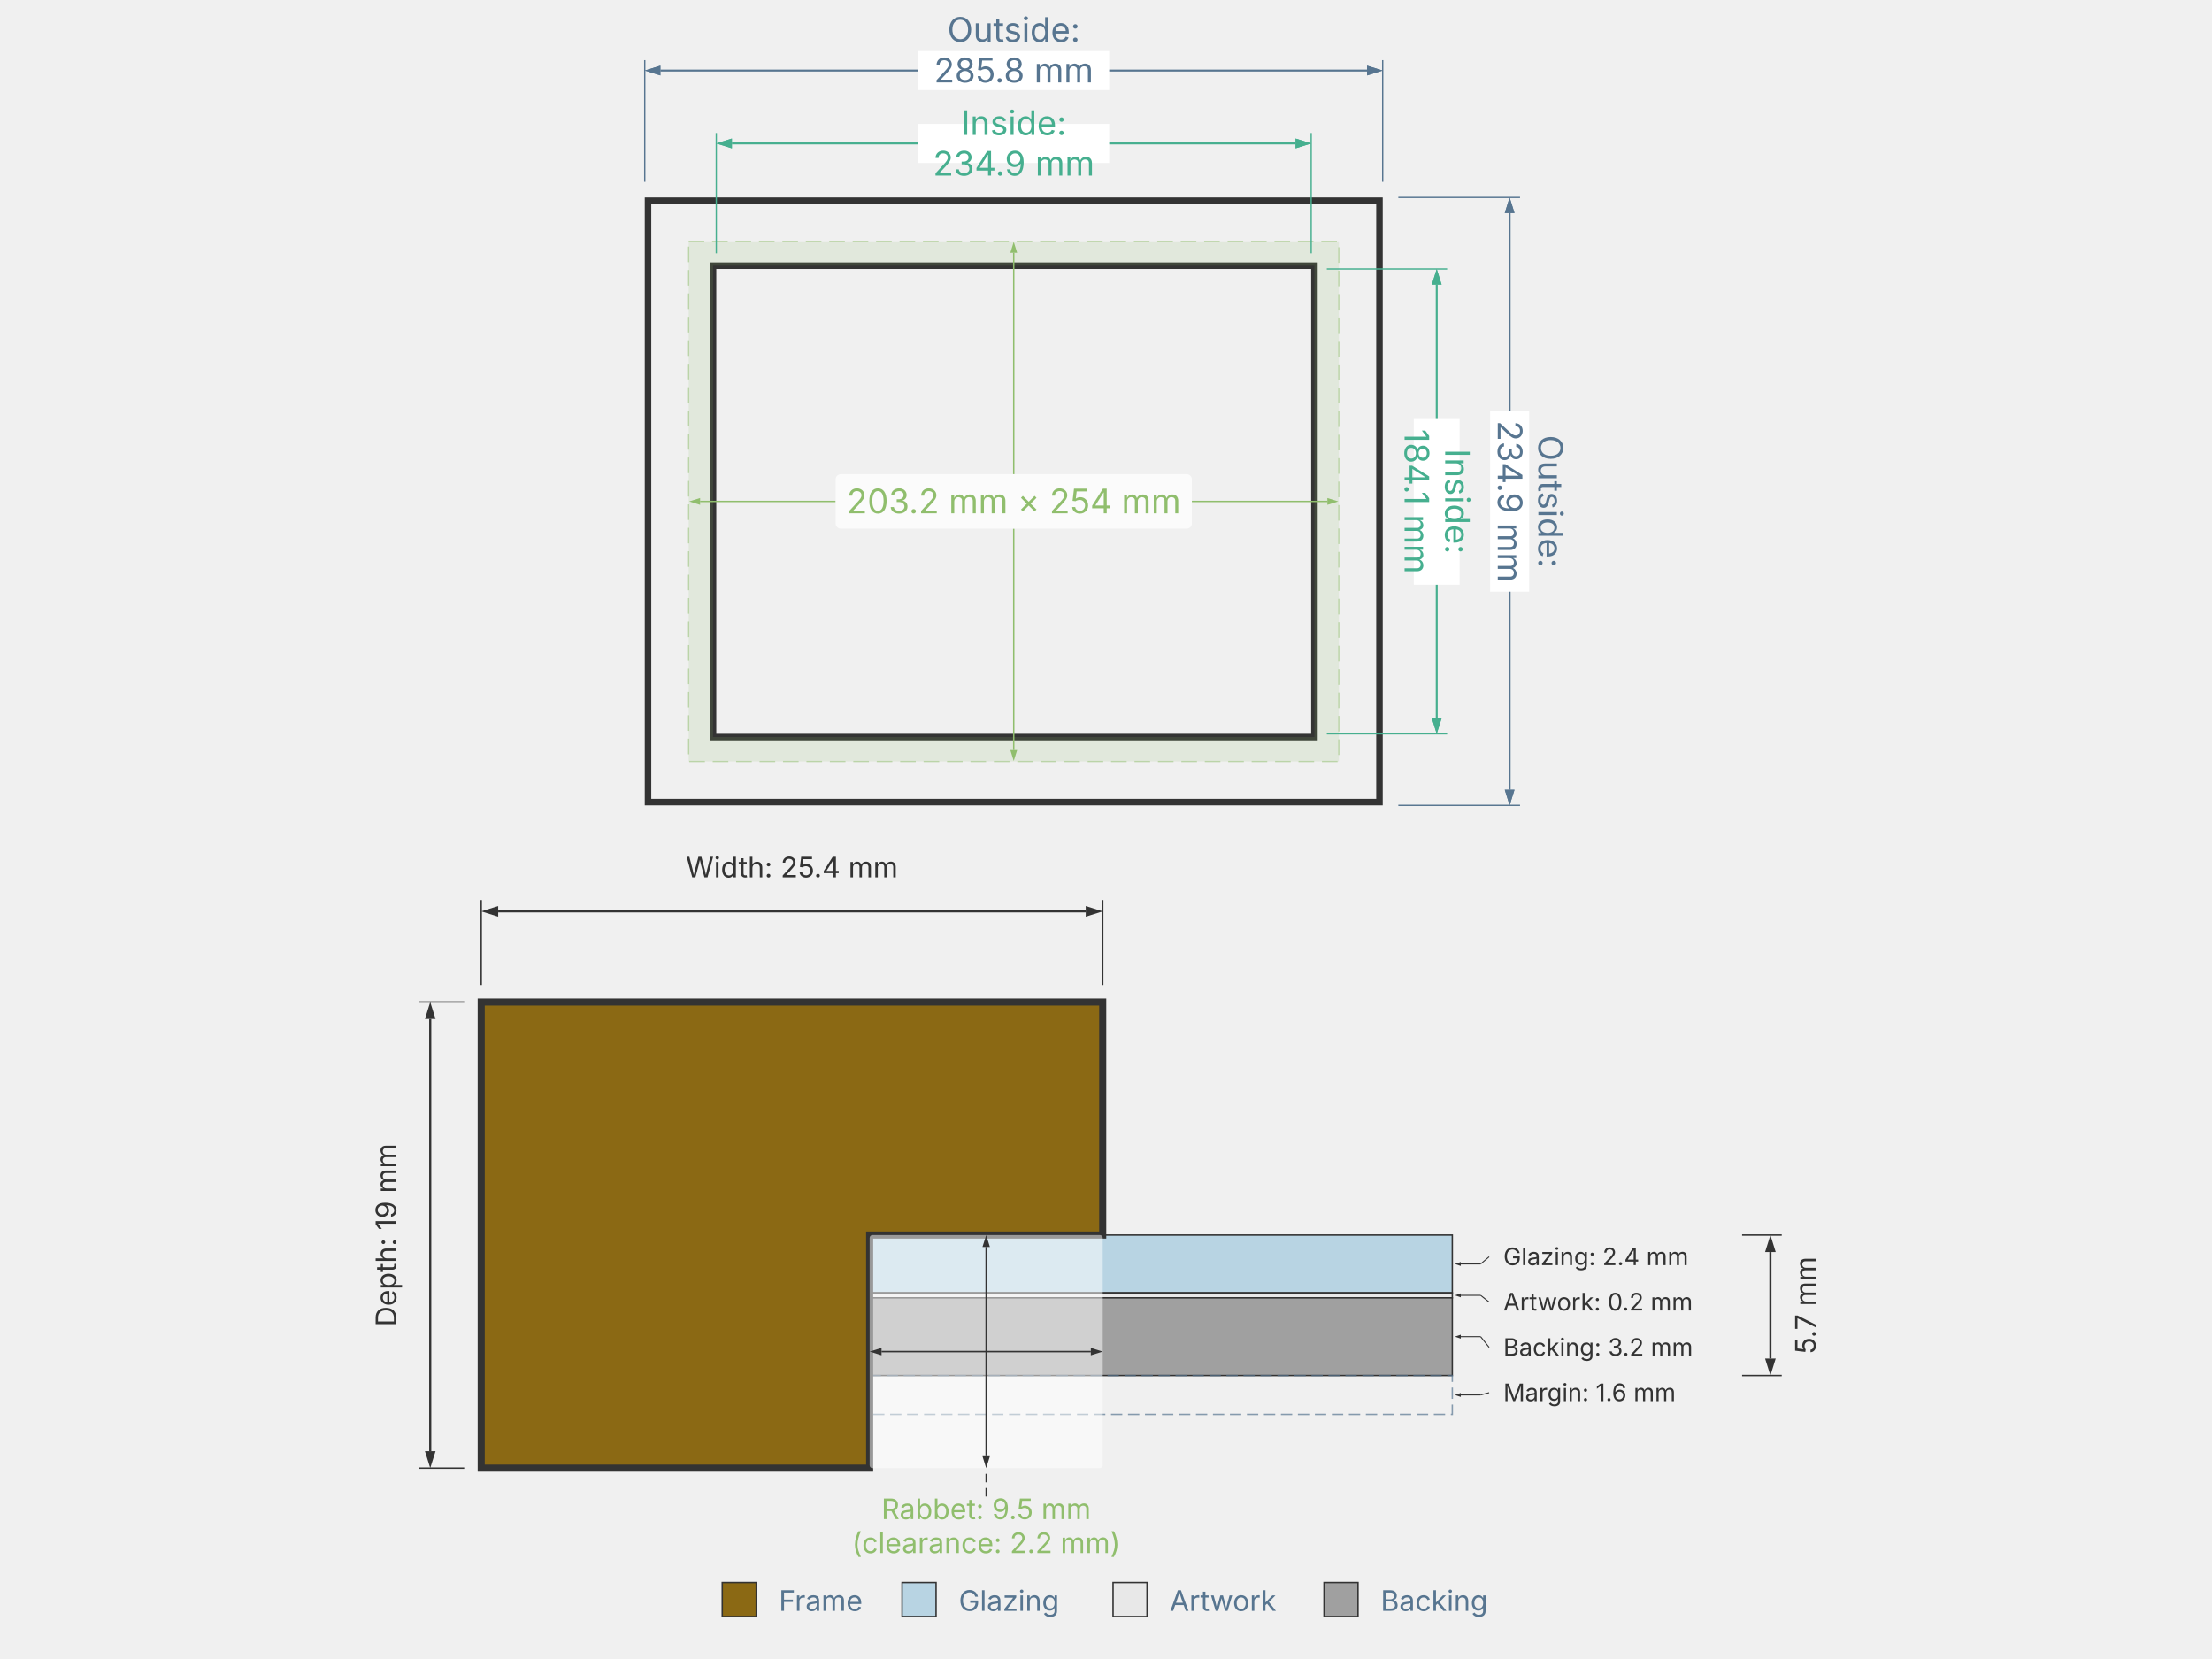
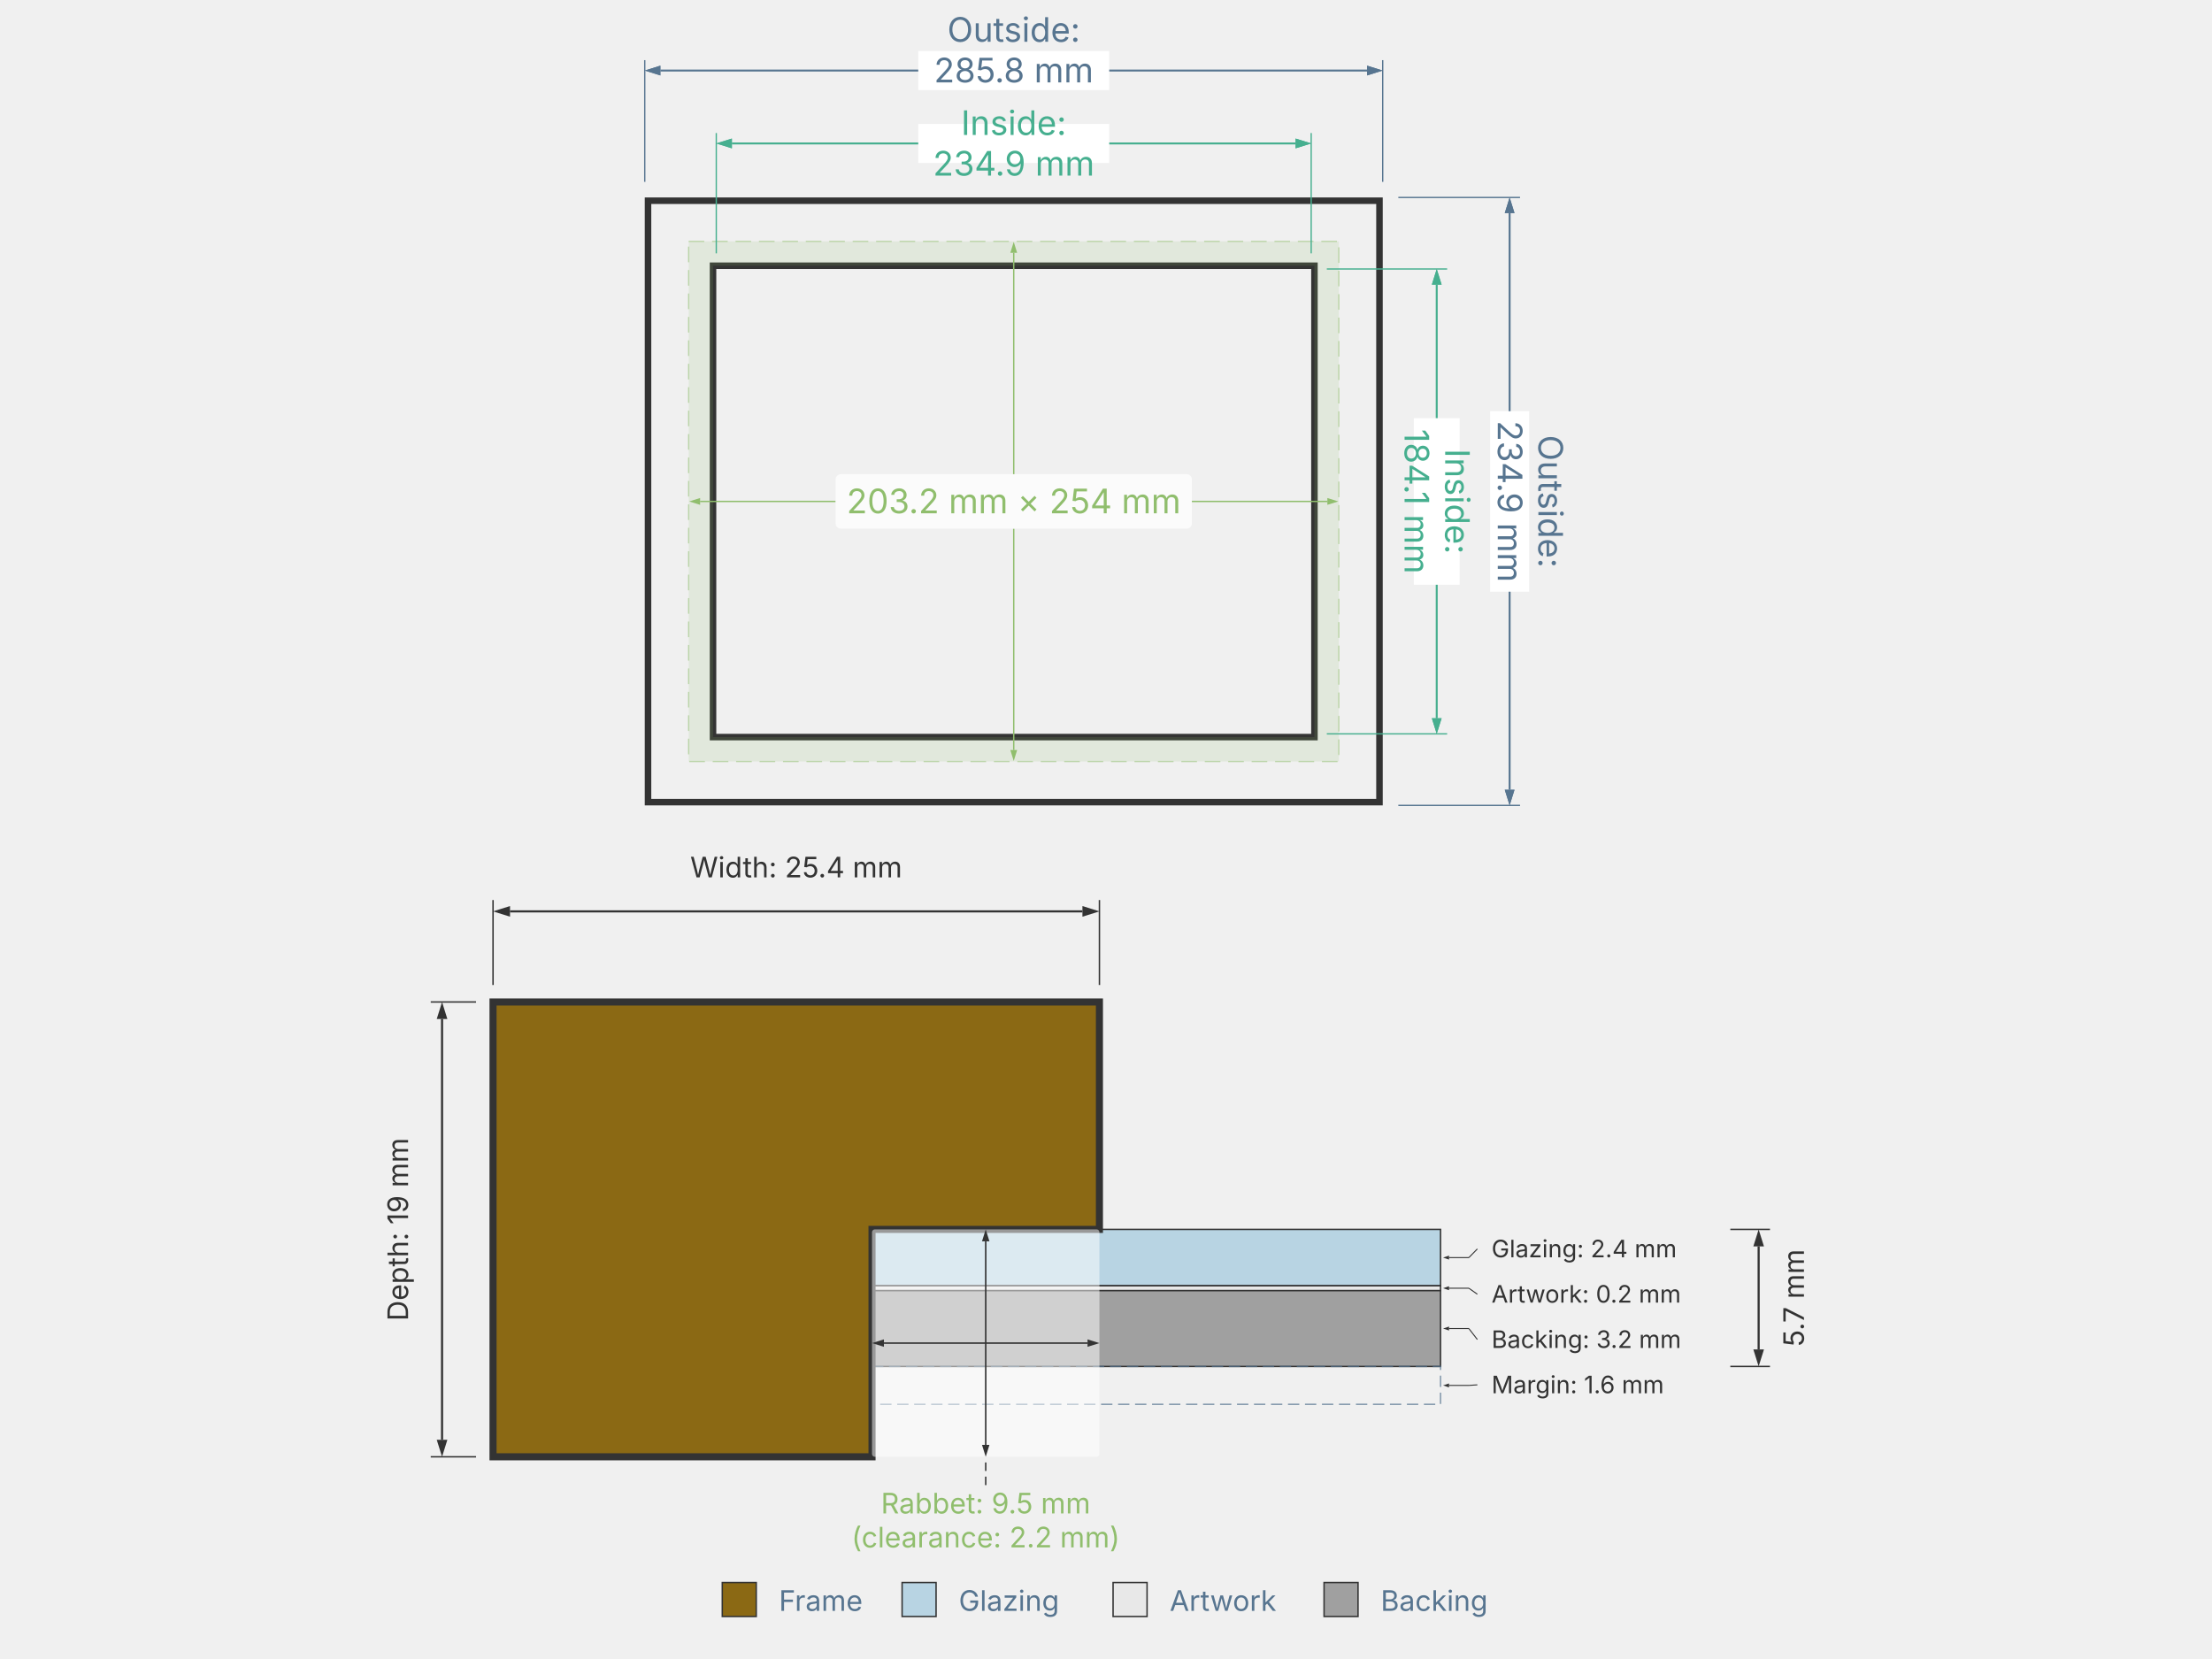
<svg xmlns="http://www.w3.org/2000/svg" viewBox="0 0 800.00 600.00">
  <g id="plan-view" transform="translate(-10.01, 5.74) scale(0.9416)">
    <g id="geometry">
      <rect x="259.53" y="71.00" width="280.95" height="231.00" stroke="#333333" stroke-width="2.5" fill="none" />
      <rect x="284.50" y="95.97" width="231.00" height="181.05" stroke="#333333" stroke-width="2.5" fill="none" />
    </g>
    <g id="rabbet-overlap">
      <path d="M275.14,86.61 h249.73 v199.78 h-249.73 Z M284.50,95.97 v181.05 h231.00 v-181.05 Z" fill="#90be6d" fill-opacity="0.15" fill-rule="evenodd" stroke="none" />
    </g>
    <g id="content-boundary">
      <rect x="275.14" y="86.61" width="249.73" height="199.78" stroke="#90be6d" stroke-width="0.5" stroke-dasharray="6,3" fill="none" opacity="0.5" />
    </g>
    <g id="dimensions">
      <g class="dimension">
        <line x1="285.75" y1="91.22" x2="285.75" y2="45.00" stroke="#46af8f" stroke-width="0.5" />
        <line x1="514.25" y1="91.22" x2="514.25" y2="45.00" stroke="#46af8f" stroke-width="0.5" />
        <polygon points="285.75,49.00 291.75,50.88 291.75,47.12" fill="#46af8f" data-arrow="true" />
        <line x1="291.75" y1="49.00" x2="508.25" y2="49.00" stroke="#46af8f" stroke-width="0.75" />
        <polygon points="514.25,49.00 508.25,47.12 508.25,50.88" fill="#46af8f" data-arrow="true" />
        <rect x="363.33" y="41.50" width="73.34" height="15.00" fill="#FFFFFF" stroke="none" />
        <polygon points="285.75,49.00 291.75,50.88 291.75,47.12" fill="#46af8f" data-arrow="true" />
        <polygon points="514.25,49.00 508.25,47.12 508.25,50.88" fill="#46af8f" data-arrow="true" />
      </g>
      <g class="dimension">
        <line x1="258.28" y1="63.75" x2="258.28" y2="17.00" stroke="#577590" stroke-width="0.5" />
        <line x1="541.72" y1="63.75" x2="541.72" y2="17.00" stroke="#577590" stroke-width="0.5" />
        <polygon points="258.28,21.00 264.28,22.88 264.28,19.12" fill="#577590" data-arrow="true" />
        <line x1="264.28" y1="21.00" x2="535.72" y2="21.00" stroke="#577590" stroke-width="0.75" />
        <polygon points="541.72,21.00 535.72,19.12 535.72,22.88" fill="#577590" data-arrow="true" />
        <rect x="363.33" y="13.50" width="73.34" height="15.00" fill="#FFFFFF" stroke="none" />
        <polygon points="258.28,21.00 264.28,22.88 264.28,19.12" fill="#577590" data-arrow="true" />
        <polygon points="541.72,21.00 535.72,19.12 535.72,22.88" fill="#577590" data-arrow="true" />
      </g>
      <g class="dimension">
        <line x1="520.25" y1="97.22" x2="566.47" y2="97.22" stroke="#46af8f" stroke-width="0.5" />
        <line x1="520.25" y1="275.78" x2="566.47" y2="275.78" stroke="#46af8f" stroke-width="0.5" />
        <polygon points="562.47,97.22 560.60,103.22 564.35,103.22" fill="#46af8f" data-arrow="true" />
        <line x1="562.47" y1="103.22" x2="562.47" y2="269.78" stroke="#46af8f" stroke-width="0.75" />
        <polygon points="562.47,275.78 564.35,269.78 560.60,269.78" fill="#46af8f" data-arrow="true" />
        <rect x="553.67" y="154.51" width="17.60" height="63.99" fill="#FFFFFF" stroke="none" />
        <polygon points="562.47,97.22 560.60,103.22 564.35,103.22" fill="#46af8f" data-arrow="true" />
        <polygon points="562.47,275.78 564.35,269.78 560.60,269.78" fill="#46af8f" data-arrow="true" />
      </g>
      <g class="dimension">
        <line x1="547.72" y1="69.75" x2="594.47" y2="69.75" stroke="#577590" stroke-width="0.5" />
        <line x1="547.72" y1="303.25" x2="594.47" y2="303.25" stroke="#577590" stroke-width="0.5" />
        <polygon points="590.47,69.75 588.60,75.75 592.35,75.75" fill="#577590" data-arrow="true" />
        <line x1="590.47" y1="75.75" x2="590.47" y2="297.25" stroke="#577590" stroke-width="0.75" />
        <polygon points="590.47,303.25 592.35,297.25 588.60,297.25" fill="#577590" data-arrow="true" />
        <rect x="582.97" y="151.83" width="15.00" height="69.34" fill="#FFFFFF" stroke="none" />
        <polygon points="590.47,69.75 588.60,75.75 592.35,75.75" fill="#577590" data-arrow="true" />
        <polygon points="590.47,303.25 592.35,297.25 588.60,297.25" fill="#577590" data-arrow="true" />
      </g>
      <text transform="translate(400.00, 45.75)" fill="#46af8f" font-family="Inter, system-ui, -apple-system, sans-serif" font-size="13px" text-anchor="middle">Inside:</text>
      <text transform="translate(400.00, 61.35)" fill="#46af8f" font-family="Inter, system-ui, -apple-system, sans-serif" font-size="13px" text-anchor="middle">234.9 mm</text>
      <text transform="translate(400.00, 9.95)" fill="#577590" font-family="Inter, system-ui, -apple-system, sans-serif" font-size="13px" text-anchor="middle">Outside:</text>
      <text transform="translate(400.00, 25.55)" fill="#577590" font-family="Inter, system-ui, -apple-system, sans-serif" font-size="13px" text-anchor="middle">285.8 mm</text>
      <text transform="rotate(90 570.27 186.50)" x="570.27" y="191.05" fill="#46af8f" font-family="Inter, system-ui, -apple-system, sans-serif" font-size="13px" text-anchor="middle">Inside:</text>
      <text transform="rotate(90 554.67 186.50)" x="554.67" y="191.05" fill="#46af8f" font-family="Inter, system-ui, -apple-system, sans-serif" font-size="13px" text-anchor="middle">184.1 mm</text>
      <text transform="rotate(90 606.07 186.50)" x="606.07" y="191.05" fill="#577590" font-family="Inter, system-ui, -apple-system, sans-serif" font-size="13px" text-anchor="middle">Outside:</text>
      <text transform="rotate(90 590.47 186.50)" x="590.47" y="191.05" fill="#577590" font-family="Inter, system-ui, -apple-system, sans-serif" font-size="13px" text-anchor="middle">234.9 mm</text>
    </g>
    <g id="artwork-indicator">
      <polygon points="275.34,186.50 279.54,187.81 279.54,185.19" fill="#90be6d" data-arrow="true" />
      <line x1="279.54" y1="186.50" x2="331.59" y2="186.50" stroke="#90be6d" stroke-width="0.525" />
      <line x1="468.41" y1="186.50" x2="520.46" y2="186.50" stroke="#90be6d" stroke-width="0.525" />
      <polygon points="524.66,186.50 520.46,185.19 520.46,187.81" fill="#90be6d" data-arrow="true" />
      <polygon points="400.00,86.81 398.69,91.01 401.31,91.01" fill="#90be6d" data-arrow="true" />
      <line x1="400.00" y1="91.01" x2="400.00" y2="176.05" stroke="#90be6d" stroke-width="0.525" />
      <line x1="400.00" y1="196.95" x2="400.00" y2="281.99" stroke="#90be6d" stroke-width="0.525" />
      <polygon points="400.00,286.19 401.31,281.99 398.69,281.99" fill="#90be6d" data-arrow="true" />
      <rect x="331.59" y="176.05" width="136.83" height="20.90" fill="#FFFFFF" fill-opacity="0.75" stroke="none" rx="2" />
      <text transform="translate(400.00, 191.05)" fill="#90be6d" font-family="Inter, system-ui, -apple-system, sans-serif" font-size="13.00px" text-anchor="middle">203.2 mm × 254 mm</text>
    </g>
  </g>
-   <g id="section-view" transform="translate(-9.69, 310.15) scale(1.0242)">
+   <g id="section-view" transform="translate(-9.68, 310.15) scale(1.0242)">
    <g id="section-content" transform="translate(-2.88, 0)">
      <g id="section-geometry">
-         <rect x="319.43" y="133.30" width="205.75" height="20.41" stroke="#333333" stroke-width="0.5" fill="#B8D4E3" />
-         <rect x="319.43" y="153.71" width="205.75" height="1.76" stroke="#333333" stroke-width="0.5" fill="#E8E8E8" />
-         <rect x="319.43" y="155.47" width="205.75" height="27.43" stroke="#333333" stroke-width="0.5" fill="#A0A0A0" />
-         <rect x="319.43" y="182.90" width="205.75" height="13.72" stroke="#577590" stroke-width="0.5" stroke-dasharray="4,2" fill="none" opacity="0.7" />
-         <polygon points="182.26,51.00 401.73,51.00 401.73,133.30 319.43,133.30 319.43,215.60 182.26,215.60" stroke="#333333" stroke-width="2.5" fill="#8B6914" />
+         <rect x="320.26" y="131.30" width="200.75" height="19.91" stroke="#333333" stroke-width="0.5" fill="#B8D4E3" />
+         <rect x="320.26" y="151.21" width="200.75" height="1.71" stroke="#333333" stroke-width="0.5" fill="#E8E8E8" />
+         <rect x="320.26" y="152.93" width="200.75" height="26.77" stroke="#333333" stroke-width="0.5" fill="#A0A0A0" />
+         <rect x="320.26" y="179.69" width="200.75" height="13.38" stroke="#577590" stroke-width="0.5" stroke-dasharray="4,2" fill="none" opacity="0.7" />
+         <polygon points="186.43,51.00 400.56,51.00 400.56,131.30 320.26,131.30 320.26,211.60 186.43,211.60" stroke="#333333" stroke-width="2.5" fill="#8B6914" />
      </g>
      <g id="section-dimensions">
-         <line x1="176.26" y1="51.00" x2="160.26" y2="51.00" stroke="#333333" stroke-width="0.5" />
-         <line x1="176.26" y1="215.60" x2="160.26" y2="215.60" stroke="#333333" stroke-width="0.5" />
-         <polygon points="164.26,51.00 162.39,57.00 166.14,57.00" fill="#333333" data-arrow="true" />
-         <line x1="164.26" y1="57.00" x2="164.26" y2="209.60" stroke="#333333" stroke-width="0.75" />
-         <polygon points="164.26,215.60 166.14,209.60 162.39,209.60" fill="#333333" data-arrow="true" />
-         <text x="152.26" y="133.30" fill="#333333" font-family="Inter, system-ui, -apple-system, sans-serif" font-size="10px" text-anchor="middle" transform="rotate(-90 152.26 133.30)">Depth: 19 mm</text>
-         <line x1="182.26" y1="45.00" x2="182.26" y2="15.00" stroke="#333333" stroke-width="0.5" />
-         <line x1="401.73" y1="45.00" x2="401.73" y2="15.00" stroke="#333333" stroke-width="0.5" />
-         <polygon points="182.26,19.00 188.26,20.88 188.26,17.12" fill="#333333" data-arrow="true" />
-         <line x1="188.26" y1="19.00" x2="395.73" y2="19.00" stroke="#333333" stroke-width="0.75" />
-         <polygon points="401.73,19.00 395.73,17.12 395.73,20.88" fill="#333333" data-arrow="true" />
-         <text transform="translate(291.99, 7.00)" fill="#333333" font-family="Inter, system-ui, -apple-system, sans-serif" font-size="10px" text-anchor="middle">Width: 25.4 mm</text>
-         <rect x="319.43" y="133.30" width="82.30" height="82.30" fill="#FFFFFF" fill-opacity="0.5" stroke="none" rx="1" />
-         <polygon points="319.43,174.45 323.63,175.76 323.63,173.14" fill="#333333" data-arrow="true" />
-         <line x1="323.63" y1="174.45" x2="397.53" y2="174.45" stroke="#333333" stroke-width="0.525" />
-         <polygon points="401.73,174.45 397.53,173.14 397.53,175.76" fill="#333333" data-arrow="true" />
-         <polygon points="360.58,133.30 359.27,137.50 361.89,137.50" fill="#333333" data-arrow="true" />
-         <line x1="360.58" y1="137.50" x2="360.58" y2="211.40" stroke="#333333" stroke-width="0.525" />
-         <polygon points="360.58,215.60 361.89,211.40 359.27,211.40" fill="#333333" data-arrow="true" />
-         <polygon points="526.08,143.51 528.18,144.21 528.18,142.81" fill="#333333" data-arrow="true" />
-         <line x1="528.18" y1="143.51" x2="535.18" y2="143.51" stroke="#333333" stroke-width="0.35" />
-         <line x1="535.18" y1="143.51" x2="538.18" y2="140.96" stroke="#333333" stroke-width="0.35" />
-         <text transform="translate(543.18, 143.93)" fill="#333333" font-family="Inter, system-ui, -apple-system, sans-serif" font-size="8.5px">Glazing: 2.4 mm</text>
-         <polygon points="526.08,154.59 528.18,155.29 528.18,153.89" fill="#333333" data-arrow="true" />
-         <line x1="528.18" y1="154.59" x2="535.18" y2="154.59" stroke="#333333" stroke-width="0.35" />
-         <line x1="535.18" y1="154.59" x2="538.18" y2="156.96" stroke="#333333" stroke-width="0.35" />
-         <text transform="translate(543.18, 159.93)" fill="#333333" font-family="Inter, system-ui, -apple-system, sans-serif" font-size="8.5px">Artwork: 0.2 mm</text>
-         <polygon points="526.08,169.18 528.18,169.88 528.18,168.48" fill="#333333" data-arrow="true" />
-         <line x1="528.18" y1="169.18" x2="535.18" y2="169.18" stroke="#333333" stroke-width="0.35" />
-         <line x1="535.18" y1="169.18" x2="538.18" y2="172.96" stroke="#333333" stroke-width="0.35" />
-         <text transform="translate(543.18, 175.93)" fill="#333333" font-family="Inter, system-ui, -apple-system, sans-serif" font-size="8.5px">Backing: 3.2 mm</text>
-         <polygon points="526.08,189.76 528.18,190.46 528.18,189.06" fill="#333333" data-arrow="true" />
-         <line x1="528.18" y1="189.76" x2="535.18" y2="189.76" stroke="#333333" stroke-width="0.35" />
-         <line x1="535.18" y1="189.76" x2="538.18" y2="188.96" stroke="#333333" stroke-width="0.35" />
-         <text transform="translate(543.18, 191.93)" fill="#333333" font-family="Inter, system-ui, -apple-system, sans-serif" font-size="8.5px">Margin: 1.6 mm</text>
-         <line x1="627.51" y1="133.30" x2="641.51" y2="133.30" stroke="#333333" stroke-width="0.5" />
-         <line x1="627.51" y1="182.90" x2="641.51" y2="182.90" stroke="#333333" stroke-width="0.5" />
-         <polygon points="637.51,133.30 635.63,139.30 639.38,139.30" fill="#333333" data-arrow="true" />
-         <line x1="637.51" y1="139.30" x2="637.51" y2="176.90" stroke="#333333" stroke-width="0.75" />
-         <polygon points="637.51,182.90 639.38,176.90 635.63,176.90" fill="#333333" data-arrow="true" />
-         <text x="653.51" y="158.10" fill="#333333" font-family="Inter, system-ui, -apple-system, sans-serif" font-size="10px" text-anchor="middle" transform="rotate(-90 653.51 158.10)">5.7 mm</text>
-         <line x1="360.58" y1="217.60" x2="360.58" y2="227.60" stroke="#333333" stroke-width="0.5" stroke-dasharray="3,2" />
-         <text transform="translate(360.58, 233.60)" fill="#90be6d" font-family="Inter, system-ui, -apple-system, sans-serif" font-size="10px" text-anchor="middle">Rabbet: 9.5 mm</text>
-         <text transform="translate(360.58, 245.60)" fill="#90be6d" font-family="Inter, system-ui, -apple-system, sans-serif" font-size="10px" text-anchor="middle">(clearance: 2.2 mm)</text>
+         <line x1="180.43" y1="51.00" x2="164.43" y2="51.00" stroke="#333333" stroke-width="0.5" />
+         <line x1="180.43" y1="211.60" x2="164.43" y2="211.60" stroke="#333333" stroke-width="0.5" />
+         <polygon points="168.43,51.00 166.55,57.00 170.30,57.00" fill="#333333" data-arrow="true" />
+         <line x1="168.43" y1="57.00" x2="168.43" y2="205.60" stroke="#333333" stroke-width="0.75" />
+         <polygon points="168.43,211.60 170.30,205.60 166.55,205.60" fill="#333333" data-arrow="true" />
+         <text x="156.43" y="131.30" fill="#333333" font-family="Inter, system-ui, -apple-system, sans-serif" font-size="10px" text-anchor="middle" transform="rotate(-90 156.43 131.30)">Depth: 19 mm</text>
+         <line x1="186.43" y1="45.00" x2="186.43" y2="15.00" stroke="#333333" stroke-width="0.5" />
+         <line x1="400.56" y1="45.00" x2="400.56" y2="15.00" stroke="#333333" stroke-width="0.5" />
+         <polygon points="186.43,19.00 192.43,20.88 192.43,17.12" fill="#333333" data-arrow="true" />
+         <line x1="192.43" y1="19.00" x2="394.56" y2="19.00" stroke="#333333" stroke-width="0.75" />
+         <polygon points="400.56,19.00 394.56,17.12 394.56,20.88" fill="#333333" data-arrow="true" />
+         <text transform="translate(293.49, 7.00)" fill="#333333" font-family="Inter, system-ui, -apple-system, sans-serif" font-size="10px" text-anchor="middle">Width: 25.4 mm</text>
+         <rect x="320.26" y="131.30" width="80.30" height="80.30" fill="#FFFFFF" fill-opacity="0.5" stroke="none" rx="1" />
+         <polygon points="320.26,171.45 324.46,172.76 324.46,170.14" fill="#333333" data-arrow="true" />
+         <line x1="324.46" y1="171.45" x2="396.36" y2="171.45" stroke="#333333" stroke-width="0.525" />
+         <polygon points="400.56,171.45 396.36,170.14 396.36,172.76" fill="#333333" data-arrow="true" />
+         <polygon points="360.41,131.30 359.10,135.50 361.72,135.50" fill="#333333" data-arrow="true" />
+         <line x1="360.41" y1="135.50" x2="360.41" y2="207.40" stroke="#333333" stroke-width="0.525" />
+         <polygon points="360.41,211.60 361.72,207.40 359.10,207.40" fill="#333333" data-arrow="true" />
+         <polygon points="521.91,141.26 524.01,141.96 524.01,140.56" fill="#333333" data-arrow="true" />
+         <line x1="524.01" y1="141.26" x2="531.01" y2="141.26" stroke="#333333" stroke-width="0.35" />
+         <line x1="531.01" y1="141.26" x2="534.01" y2="138.19" stroke="#333333" stroke-width="0.35" />
+         <text transform="translate(539.01, 141.16)" fill="#333333" font-family="Inter, system-ui, -apple-system, sans-serif" font-size="8.5px">Glazing: 2.4 mm</text>
+         <polygon points="521.91,152.07 524.01,152.77 524.01,151.37" fill="#333333" data-arrow="true" />
+         <line x1="524.01" y1="152.07" x2="531.01" y2="152.07" stroke="#333333" stroke-width="0.35" />
+         <line x1="531.01" y1="152.07" x2="534.01" y2="154.19" stroke="#333333" stroke-width="0.35" />
+         <text transform="translate(539.01, 157.16)" fill="#333333" font-family="Inter, system-ui, -apple-system, sans-serif" font-size="8.5px">Artwork: 0.2 mm</text>
+         <polygon points="521.91,166.31 524.01,167.01 524.01,165.61" fill="#333333" data-arrow="true" />
+         <line x1="524.01" y1="166.31" x2="531.01" y2="166.31" stroke="#333333" stroke-width="0.35" />
+         <line x1="531.01" y1="166.31" x2="534.01" y2="170.19" stroke="#333333" stroke-width="0.35" />
+         <text transform="translate(539.01, 173.16)" fill="#333333" font-family="Inter, system-ui, -apple-system, sans-serif" font-size="8.5px">Backing: 3.2 mm</text>
+         <polygon points="521.91,186.39 524.01,187.09 524.01,185.69" fill="#333333" data-arrow="true" />
+         <line x1="524.01" y1="186.39" x2="531.01" y2="186.39" stroke="#333333" stroke-width="0.35" />
+         <line x1="531.01" y1="186.39" x2="534.01" y2="186.19" stroke="#333333" stroke-width="0.35" />
+         <text transform="translate(539.01, 189.16)" fill="#333333" font-family="Inter, system-ui, -apple-system, sans-serif" font-size="8.5px">Margin: 1.6 mm</text>
+         <line x1="623.34" y1="131.30" x2="637.34" y2="131.30" stroke="#333333" stroke-width="0.5" />
+         <line x1="623.34" y1="179.69" x2="637.34" y2="179.69" stroke="#333333" stroke-width="0.5" />
+         <polygon points="633.34,131.30 631.47,137.30 635.22,137.30" fill="#333333" data-arrow="true" />
+         <line x1="633.34" y1="137.30" x2="633.34" y2="173.69" stroke="#333333" stroke-width="0.75" />
+         <polygon points="633.34,179.69 635.22,173.69 631.47,173.69" fill="#333333" data-arrow="true" />
+         <text x="649.34" y="155.50" fill="#333333" font-family="Inter, system-ui, -apple-system, sans-serif" font-size="10px" text-anchor="middle" transform="rotate(-90 649.34 155.50)">5.7 mm</text>
+         <line x1="360.41" y1="213.60" x2="360.41" y2="221.60" stroke="#333333" stroke-width="0.5" stroke-dasharray="3,2" />
+         <text transform="translate(360.41, 231.60)" fill="#90be6d" font-family="Inter, system-ui, -apple-system, sans-serif" font-size="10px" text-anchor="middle">Rabbet: 9.5 mm</text>
+         <text transform="translate(360.41, 243.60)" fill="#90be6d" font-family="Inter, system-ui, -apple-system, sans-serif" font-size="10px" text-anchor="middle">(clearance: 2.2 mm)</text>
      </g>
    </g>
    <g id="legend">
      <rect x="264.50" y="256.00" width="12" height="12" fill="#8B6914" stroke="#333333" stroke-width="0.5" />
      <text transform="translate(284.50, 266.00)" fill="#577590" font-family="Inter, system-ui, -apple-system, sans-serif" font-size="10px">Frame</text>
      <rect x="328.00" y="256.00" width="12" height="12" fill="#B8D4E3" stroke="#333333" stroke-width="0.5" />
      <text transform="translate(348.00, 266.00)" fill="#577590" font-family="Inter, system-ui, -apple-system, sans-serif" font-size="10px">Glazing</text>
      <rect x="402.50" y="256.00" width="12" height="12" fill="#E8E8E8" stroke="#333333" stroke-width="0.5" />
      <text transform="translate(422.50, 266.00)" fill="#577590" font-family="Inter, system-ui, -apple-system, sans-serif" font-size="10px">Artwork</text>
      <rect x="477.00" y="256.00" width="12" height="12" fill="#A0A0A0" stroke="#333333" stroke-width="0.5" />
      <text transform="translate(497.00, 266.00)" fill="#577590" font-family="Inter, system-ui, -apple-system, sans-serif" font-size="10px">Backing</text>
    </g>
  </g>
</svg>
